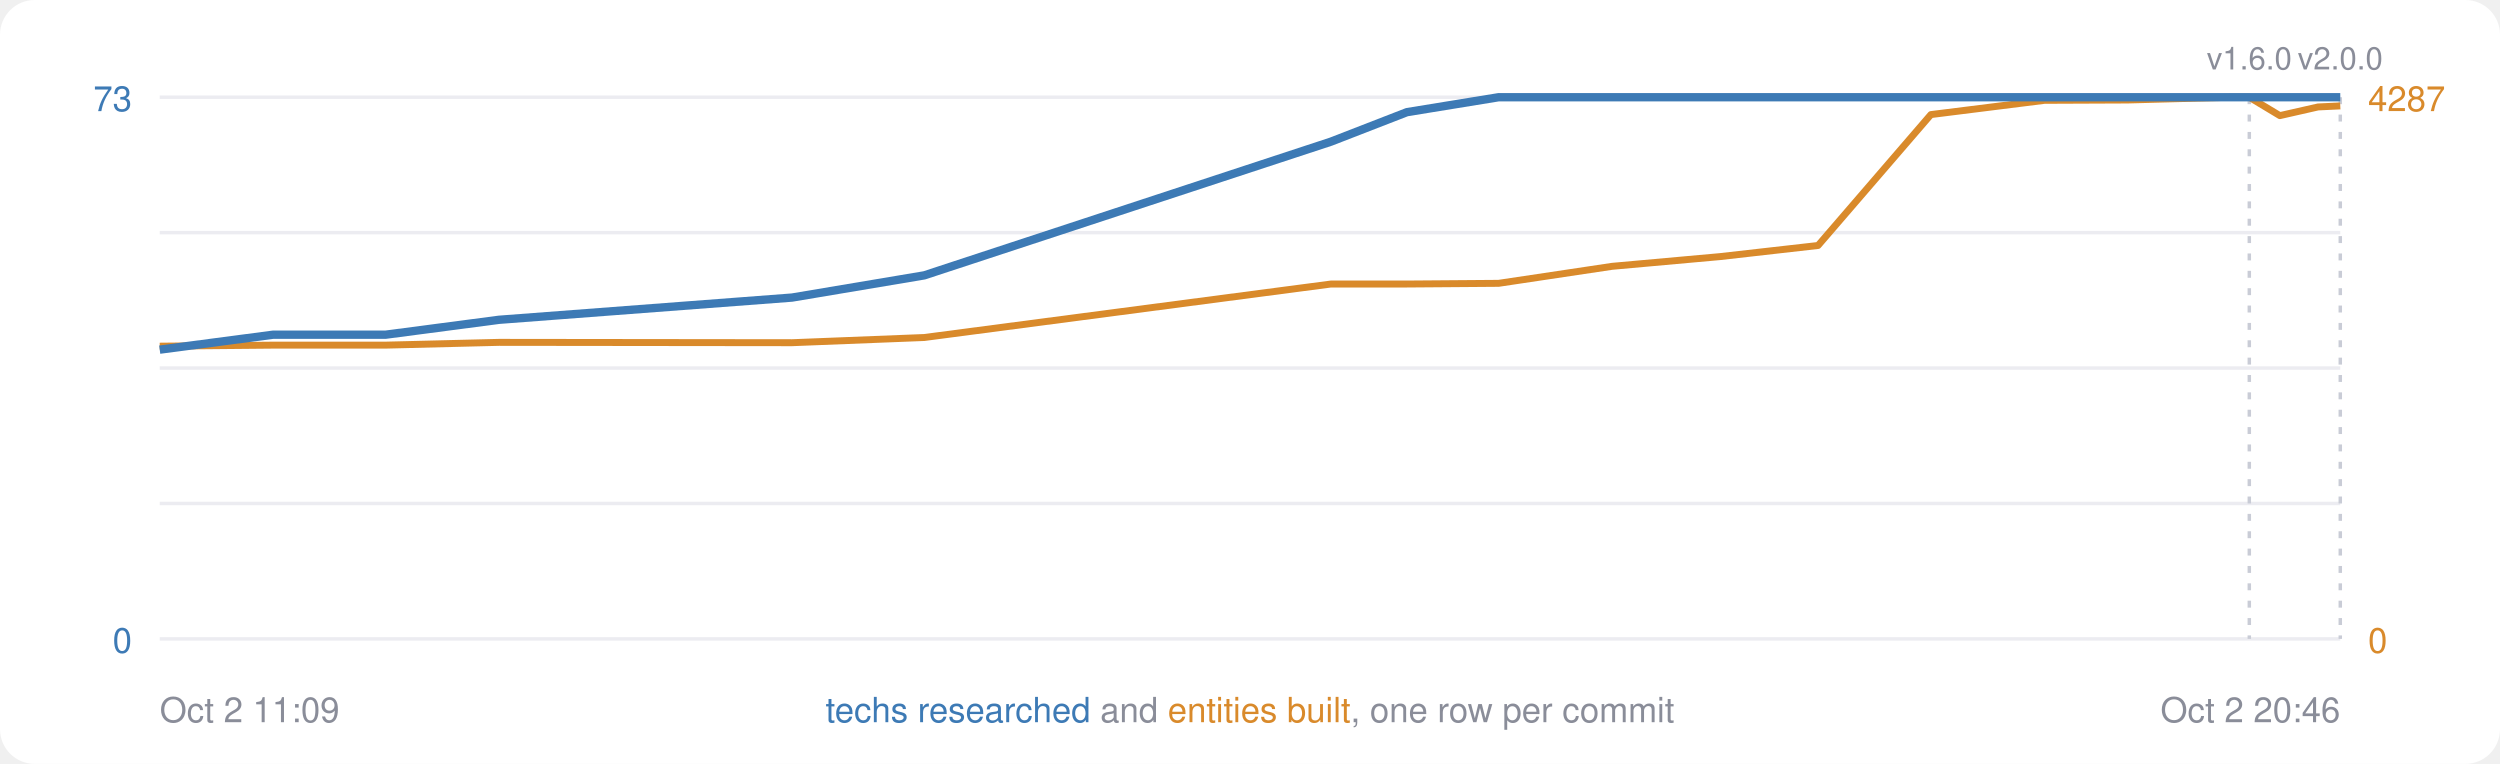
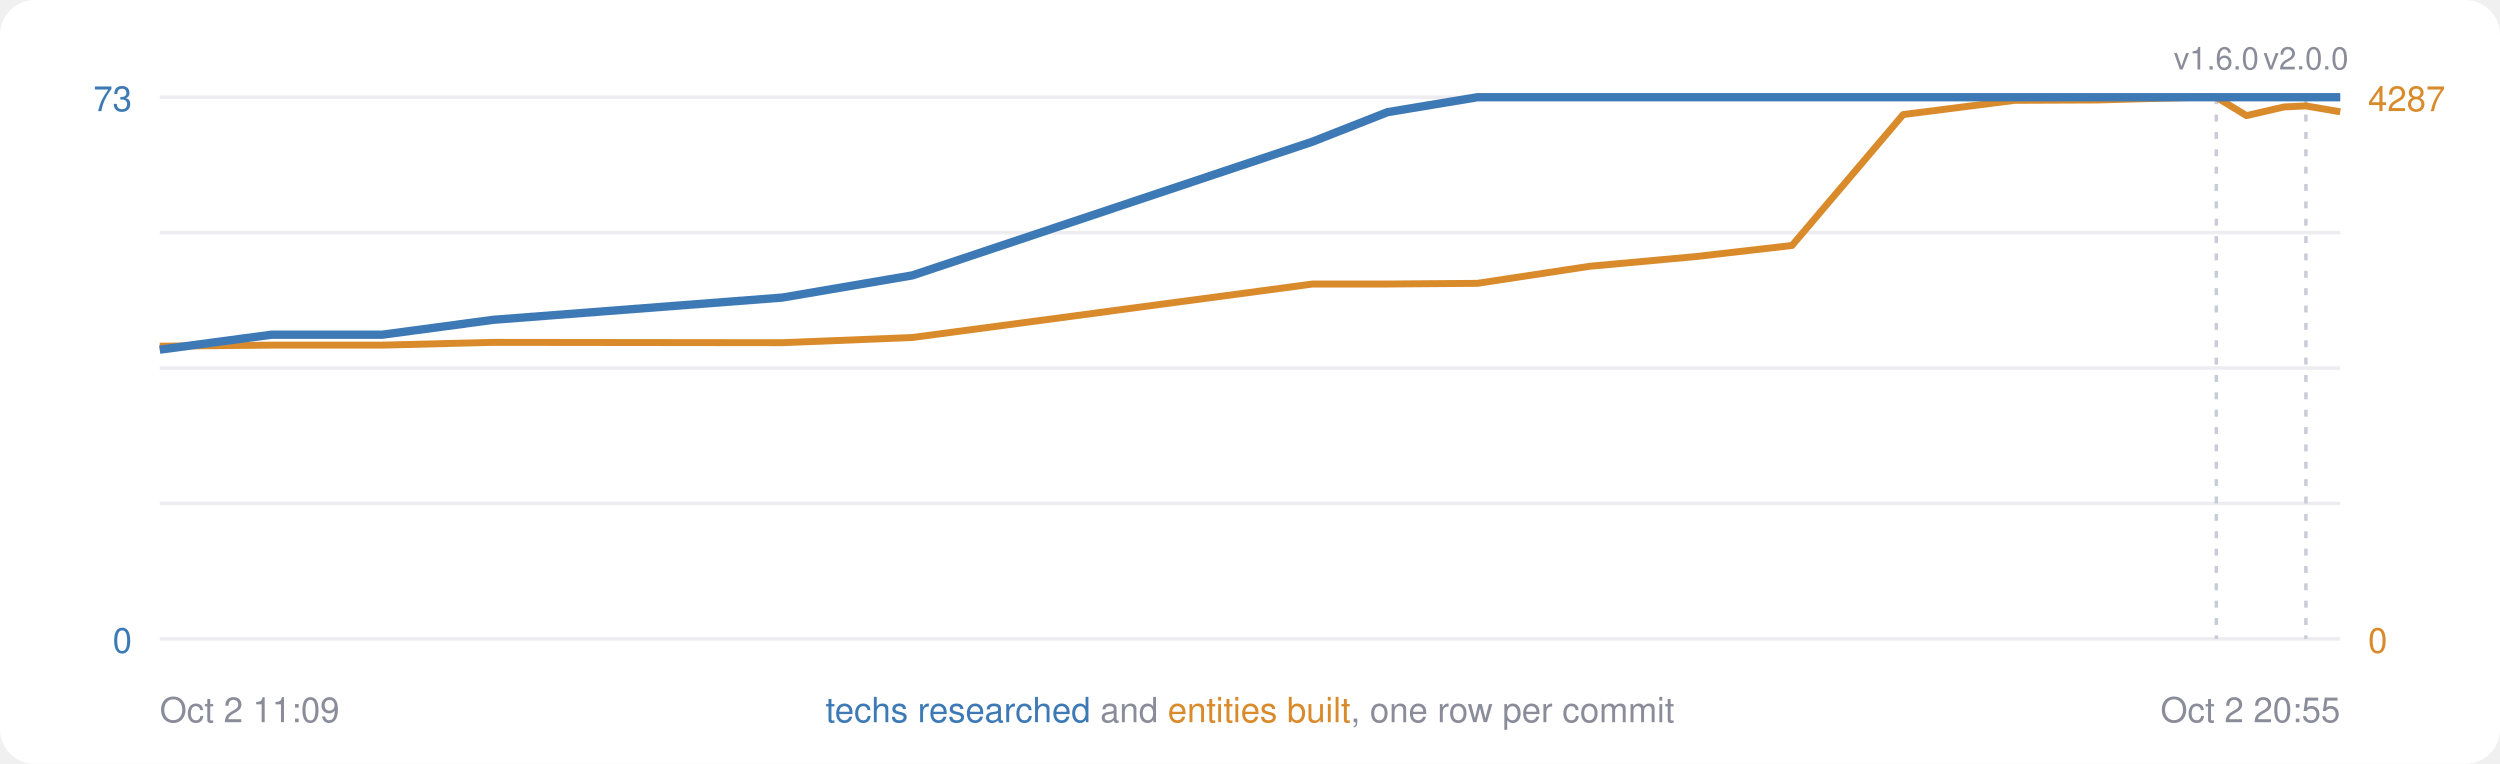
<svg xmlns="http://www.w3.org/2000/svg" viewBox="0 0 720 220" width="720" height="220" font-family="-apple-system,Helvetica,Arial,sans-serif">
  <rect width="720" height="220" fill="#ffffff" rx="10" />
  <line x1="46" y1="184.0" x2="674" y2="184.0" stroke="#ececf1" />
  <line x1="46" y1="145.0" x2="674" y2="145.0" stroke="#ececf1" />
  <line x1="46" y1="106.0" x2="674" y2="106.0" stroke="#ececf1" />
  <line x1="46" y1="67.0" x2="674" y2="67.0" stroke="#ececf1" />
  <line x1="46" y1="28.0" x2="674" y2="28.0" stroke="#ececf1" />
-   <line x1="647.8" y1="28" x2="647.8" y2="184" stroke="#c9ccd6" stroke-dasharray="2 3" />
-   <text x="647.8" y="20" text-anchor="middle" font-size="9" fill="#8a8d99">v1.6.0</text>
-   <line x1="674.0" y1="28" x2="674.0" y2="184" stroke="#c9ccd6" stroke-dasharray="2 3" />
-   <text x="674.0" y="20" text-anchor="middle" font-size="9" fill="#8a8d99">v2.0.0</text>
-   <polyline points="46.0,99.7 78.6,99.4 111.0,99.4 143.7,98.6 228.1,98.7 266.2,97.2 383.3,81.8 405.2,81.8 431.6,81.6 464.3,76.7 495.4,73.9 523.6,70.7 556.1,33.0 588.8,28.9 612.7,28.8 642.8,28.0 647.8,28.0 656.6,33.3 667.6,30.8 674.0,30.5" fill="none" stroke="#d98a2b" stroke-width="2" stroke-linejoin="round" />
-   <polyline points="46.0,100.7 78.6,96.4 111.0,96.4 143.7,92.1 228.1,85.7 266.2,79.3 383.3,40.8 405.2,32.3 431.6,28.0 464.3,28.0 495.4,28.0 523.6,28.0 556.1,28.0 588.8,28.0 612.7,28.0 642.8,28.0 647.8,28.0 656.6,28.0 667.6,28.0 674.0,28.0" fill="none" stroke="#3d7ab5" stroke-width="2.4" stroke-linejoin="round" />
+   <line x1="638.3" y1="28" x2="638.3" y2="184" stroke="#c9ccd6" stroke-dasharray="2 3" />
+   <text x="638.3" y="20" text-anchor="middle" font-size="9" fill="#8a8d99">v1.6.0</text>
+   <line x1="664.1" y1="28" x2="664.1" y2="184" stroke="#c9ccd6" stroke-dasharray="2 3" />
+   <text x="664.1" y="20" text-anchor="middle" font-size="9" fill="#8a8d99">v2.0.0</text>
+   <polyline points="46.0,99.7 78.1,99.4 110.0,99.4 142.1,98.6 225.3,98.7 262.8,97.2 378.0,81.8 399.6,81.8 425.5,81.6 457.7,76.7 488.3,73.9 516.1,70.7 548.1,33.0 580.2,28.9 603.8,28.8 633.4,28.0 638.3,28.0 647.0,33.3 657.8,30.8 664.1,30.5 674.0,32.2" fill="none" stroke="#d98a2b" stroke-width="2" stroke-linejoin="round" />
+   <polyline points="46.0,100.7 78.1,96.4 110.0,96.4 142.1,92.1 225.3,85.7 262.8,79.3 378.0,40.8 399.6,32.3 425.5,28.0 457.7,28.0 488.3,28.0 516.1,28.0 548.1,28.0 580.2,28.0 603.8,28.0 633.4,28.0 638.3,28.0 647.0,28.0 657.8,28.0 664.1,28.0 674.0,28.0" fill="none" stroke="#3d7ab5" stroke-width="2.4" stroke-linejoin="round" />
  <text x="38" y="32" text-anchor="end" font-size="10" fill="#3d7ab5">73</text>
  <text x="38" y="188" text-anchor="end" font-size="10" fill="#3d7ab5">0</text>
  <text x="682" y="32" font-size="10" fill="#d98a2b">4287</text>
  <text x="682" y="188" font-size="10" fill="#d98a2b">0</text>
  <text x="46" y="208" font-size="10" fill="#8a8d99">Oct 2 11:09</text>
-   <text x="674" y="208" text-anchor="end" font-size="10" fill="#8a8d99">Oct 2 20:46</text>
+   <text x="674" y="208" text-anchor="end" font-size="10" fill="#8a8d99">Oct 2 20:55</text>
  <text x="360.0" y="208" text-anchor="middle" font-size="10" fill="#8a8d99">
    <tspan fill="#3d7ab5">techs researched</tspan>  and  <tspan fill="#d98a2b">entities built</tspan>, one row per commit</text>
</svg>
